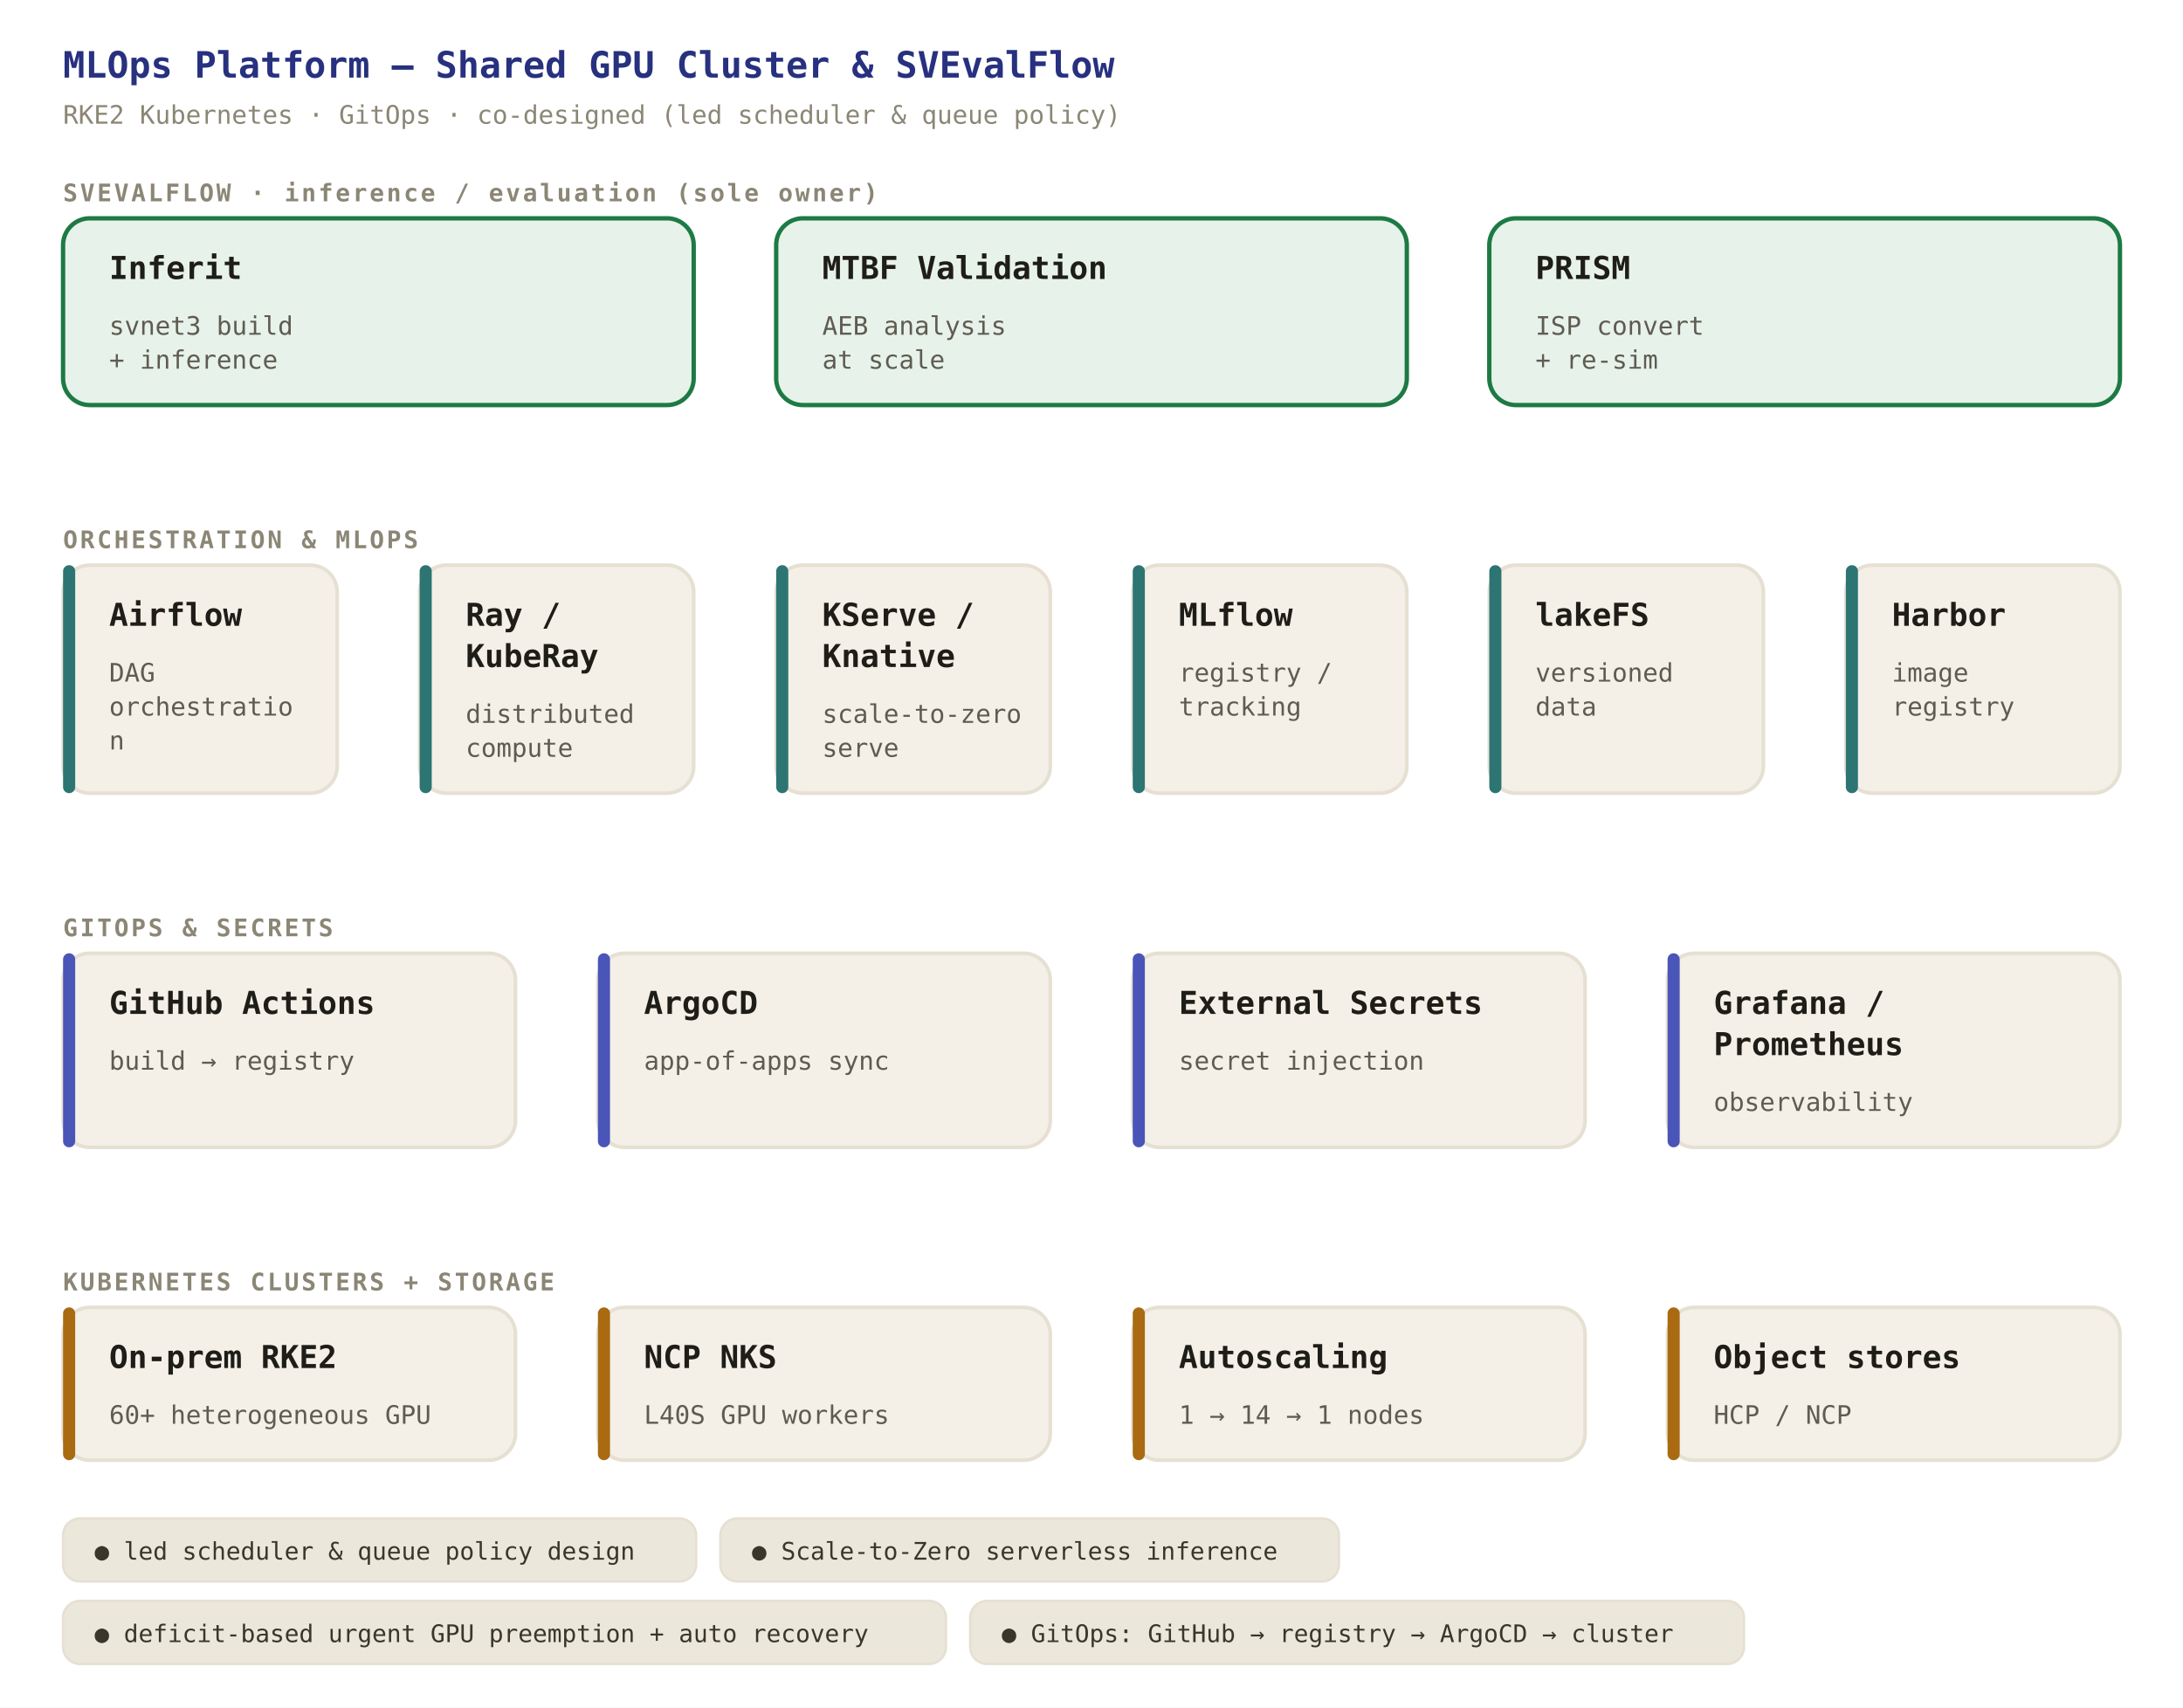
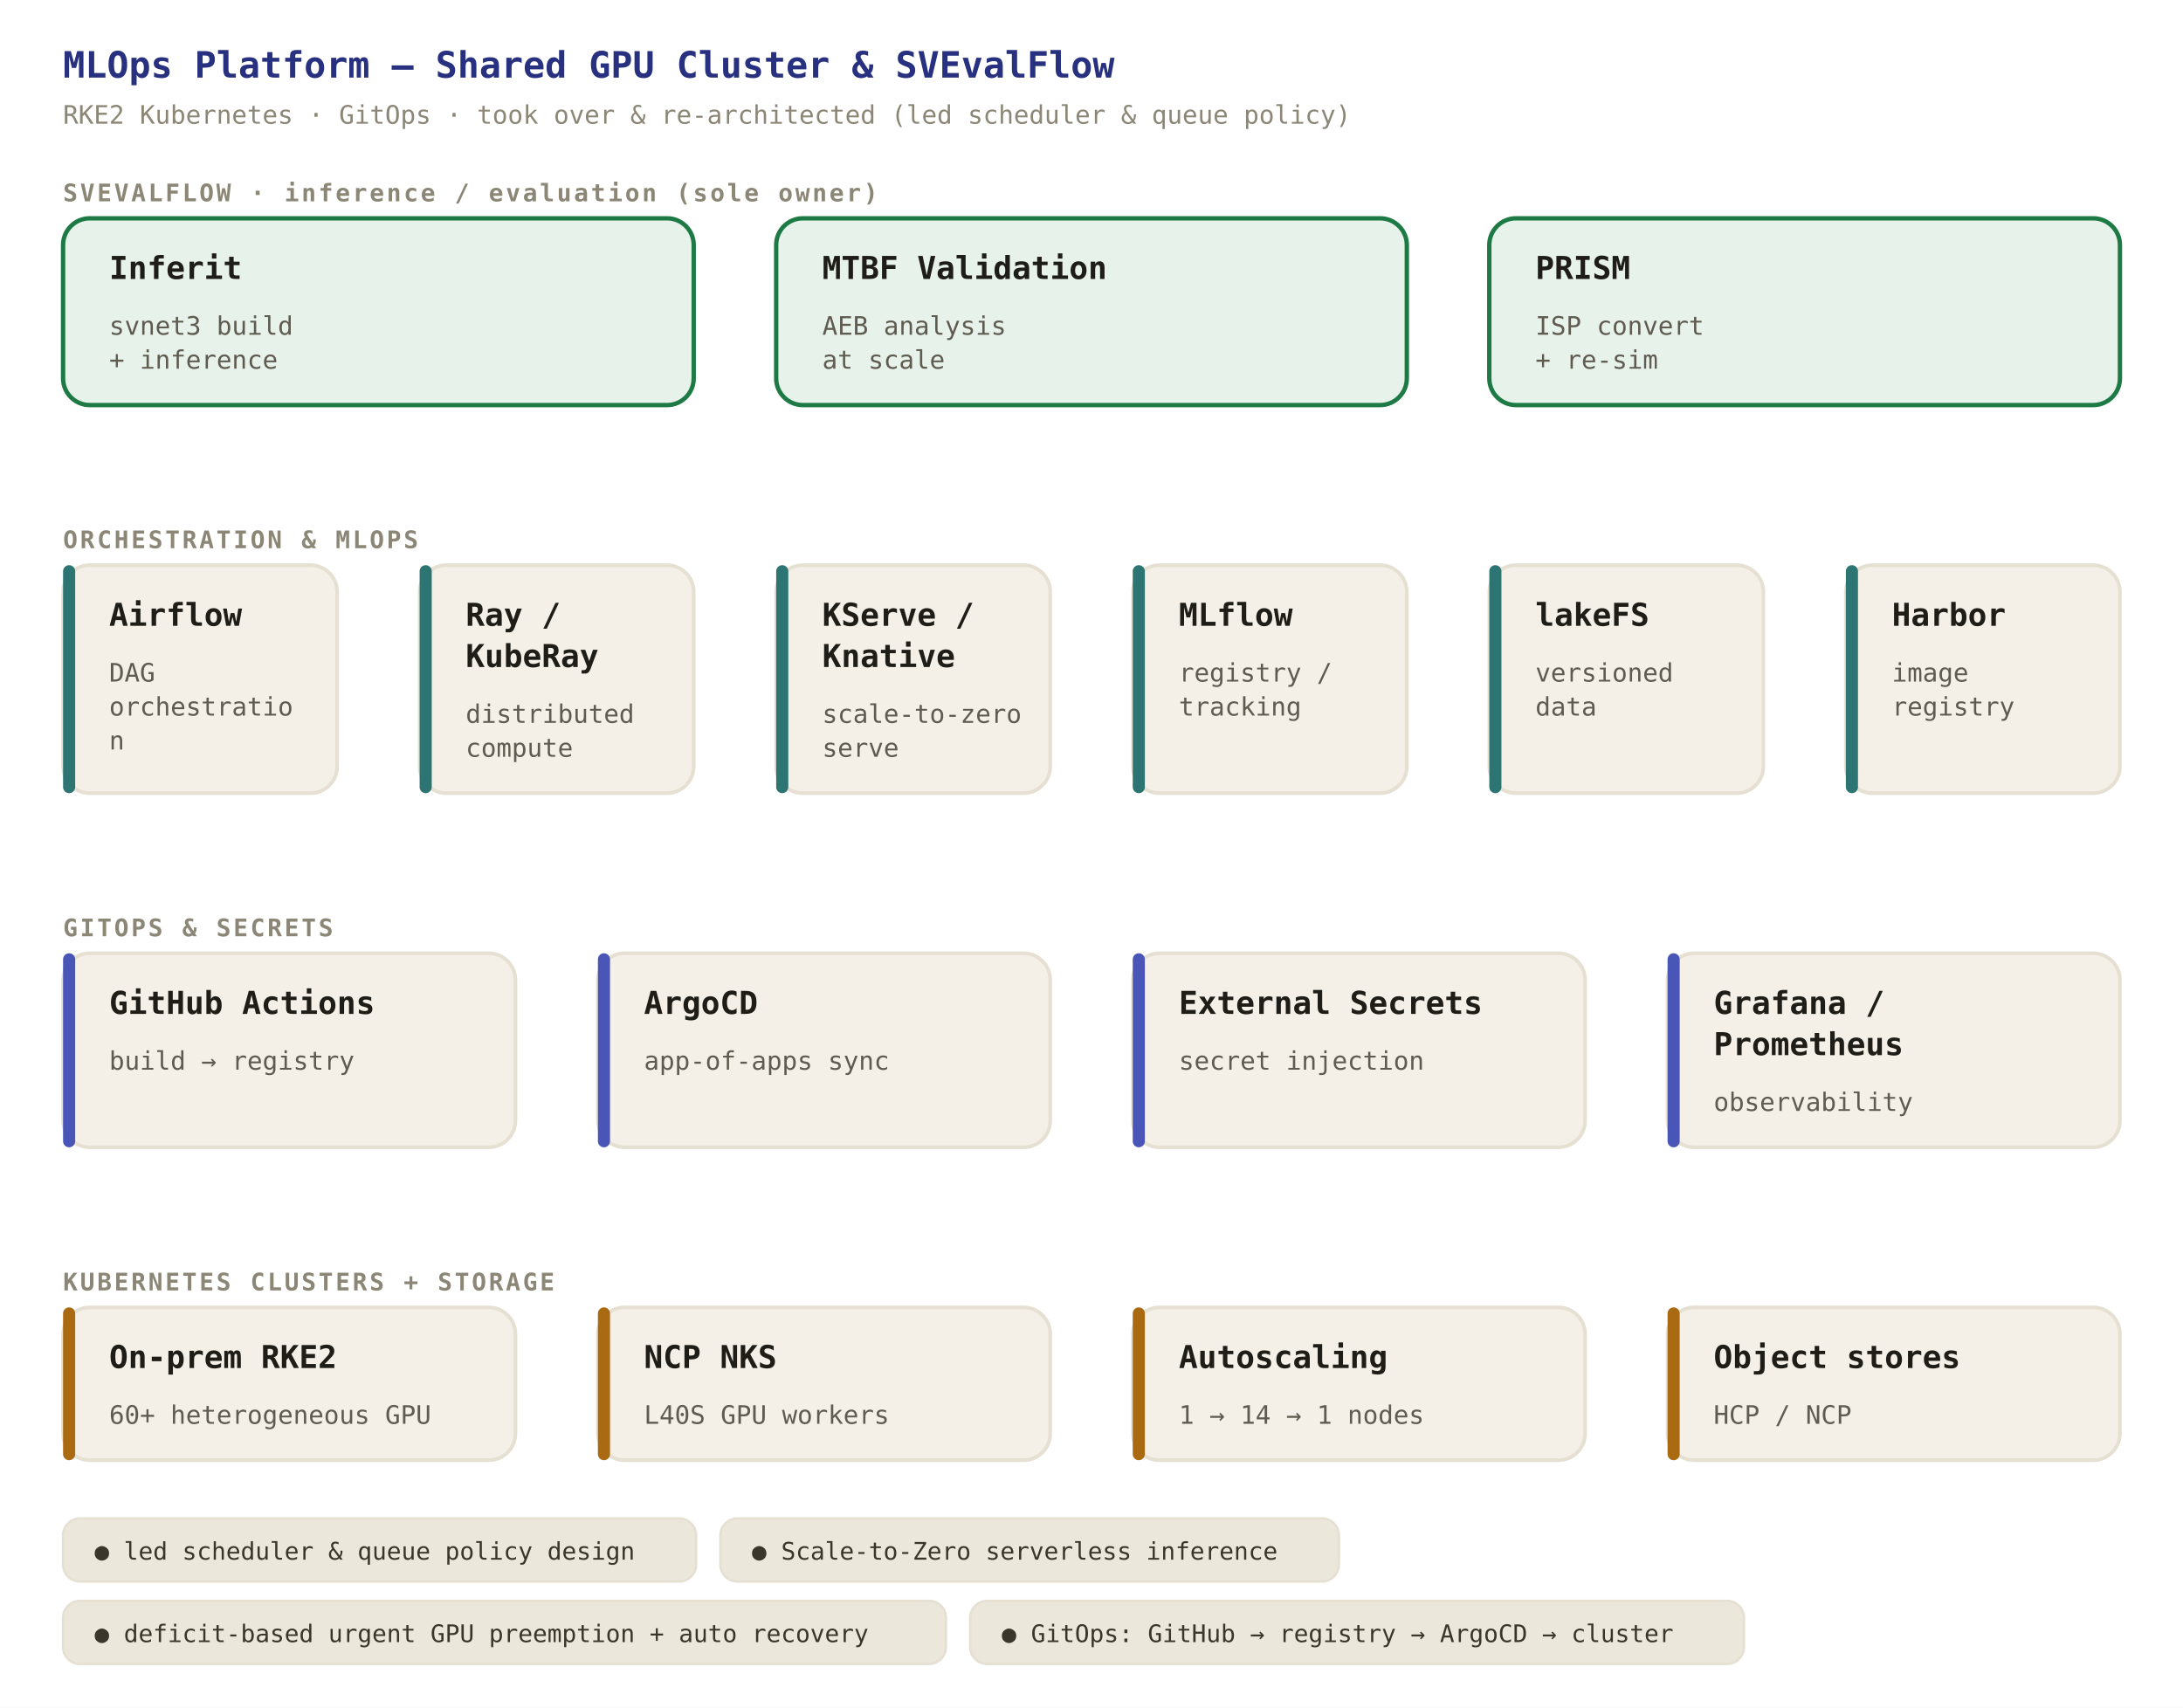
<svg xmlns="http://www.w3.org/2000/svg" viewBox="0 0 900 704" font-family="'IBM Plex Mono',ui-monospace,Menlo,monospace" role="img" aria-label="MLOps Platform — Shared GPU Cluster &amp; SVEvalFlow">
  <defs>
    <marker id="ah" viewBox="0 0 10 10" refX="8" refY="5" markerWidth="7" markerHeight="7" orient="auto-start-reverse">
      <path d="M0 0L10 5L0 10z" fill="#b3ab99" />
    </marker>
  </defs>
  <rect width="900" height="704" fill="#ffffff" />
  <text x="26" y="32" fill="#27317f" font-size="15" font-weight="700">MLOps Platform — Shared GPU Cluster &amp; SVEvalFlow</text>
-   <text x="26" y="51" fill="#8b8675" font-size="10.5">RKE2 Kubernetes · GitOps · co-designed (led scheduler &amp; queue policy)</text>
+   <text x="26" y="51" fill="#8b8675" font-size="10.5">RKE2 Kubernetes · GitOps · took over &amp; re-architected (led scheduler &amp; queue policy)</text>
  <text x="26" y="83" fill="#8b8675" font-size="10" font-weight="700" letter-spacing="1">SVEVALFLOW · inference / evaluation (sole owner)</text>
  <rect x="26" y="90" width="260" height="77" rx="11" fill="#e7f2eb" stroke="#1d7a44" stroke-width="1.8" />
  <text x="45" y="115" fill="#1f1d18" font-size="13" font-weight="700">Inferit</text>
  <text x="45" y="138" fill="#5f5b50" font-size="10.5">svnet3 build</text>
  <text x="45" y="152" fill="#5f5b50" font-size="10.5">+ inference</text>
  <rect x="320" y="90" width="260" height="77" rx="11" fill="#e7f2eb" stroke="#1d7a44" stroke-width="1.8" />
  <text x="339" y="115" fill="#1f1d18" font-size="13" font-weight="700">MTBF Validation</text>
  <text x="339" y="138" fill="#5f5b50" font-size="10.5">AEB analysis</text>
  <text x="339" y="152" fill="#5f5b50" font-size="10.5">at scale</text>
  <rect x="614" y="90" width="260" height="77" rx="11" fill="#e7f2eb" stroke="#1d7a44" stroke-width="1.8" />
  <text x="633" y="115" fill="#1f1d18" font-size="13" font-weight="700">PRISM</text>
  <text x="633" y="138" fill="#5f5b50" font-size="10.5">ISP convert</text>
  <text x="633" y="152" fill="#5f5b50" font-size="10.5">+ re-sim</text>
  <text x="26" y="226" fill="#8b8675" font-size="10" font-weight="700" letter-spacing="1">ORCHESTRATION &amp; MLOPS</text>
  <rect x="26" y="233" width="113" height="94" rx="11" fill="#f4f0e7" stroke="#e6e0d3" stroke-width="1.5" />
  <rect x="26" y="233" width="5" height="94" rx="2.5" fill="#2c7572" />
  <text x="45" y="258" fill="#1f1d18" font-size="13" font-weight="700">Airflow</text>
  <text x="45" y="281" fill="#5f5b50" font-size="10.5">DAG</text>
  <text x="45" y="295" fill="#5f5b50" font-size="10.5">orchestratio</text>
  <text x="45" y="309" fill="#5f5b50" font-size="10.5">n</text>
  <rect x="173" y="233" width="113" height="94" rx="11" fill="#f4f0e7" stroke="#e6e0d3" stroke-width="1.5" />
  <rect x="173" y="233" width="5" height="94" rx="2.5" fill="#2c7572" />
  <text x="192" y="258" fill="#1f1d18" font-size="13" font-weight="700">Ray /</text>
  <text x="192" y="275" fill="#1f1d18" font-size="13" font-weight="700">KubeRay</text>
  <text x="192" y="298" fill="#5f5b50" font-size="10.5">distributed</text>
  <text x="192" y="312" fill="#5f5b50" font-size="10.5">compute</text>
  <rect x="320" y="233" width="113" height="94" rx="11" fill="#f4f0e7" stroke="#e6e0d3" stroke-width="1.5" />
  <rect x="320" y="233" width="5" height="94" rx="2.5" fill="#2c7572" />
  <text x="339" y="258" fill="#1f1d18" font-size="13" font-weight="700">KServe /</text>
  <text x="339" y="275" fill="#1f1d18" font-size="13" font-weight="700">Knative</text>
  <text x="339" y="298" fill="#5f5b50" font-size="10.5">scale-to-zero</text>
  <text x="339" y="312" fill="#5f5b50" font-size="10.5">serve</text>
  <rect x="467" y="233" width="113" height="94" rx="11" fill="#f4f0e7" stroke="#e6e0d3" stroke-width="1.5" />
  <rect x="467" y="233" width="5" height="94" rx="2.5" fill="#2c7572" />
  <text x="486" y="258" fill="#1f1d18" font-size="13" font-weight="700">MLflow</text>
  <text x="486" y="281" fill="#5f5b50" font-size="10.5">registry /</text>
  <text x="486" y="295" fill="#5f5b50" font-size="10.5">tracking</text>
  <rect x="614" y="233" width="113" height="94" rx="11" fill="#f4f0e7" stroke="#e6e0d3" stroke-width="1.5" />
  <rect x="614" y="233" width="5" height="94" rx="2.5" fill="#2c7572" />
  <text x="633" y="258" fill="#1f1d18" font-size="13" font-weight="700">lakeFS</text>
  <text x="633" y="281" fill="#5f5b50" font-size="10.5">versioned</text>
  <text x="633" y="295" fill="#5f5b50" font-size="10.5">data</text>
  <rect x="761" y="233" width="113" height="94" rx="11" fill="#f4f0e7" stroke="#e6e0d3" stroke-width="1.5" />
  <rect x="761" y="233" width="5" height="94" rx="2.5" fill="#2c7572" />
  <text x="780" y="258" fill="#1f1d18" font-size="13" font-weight="700">Harbor</text>
  <text x="780" y="281" fill="#5f5b50" font-size="10.5">image</text>
  <text x="780" y="295" fill="#5f5b50" font-size="10.5">registry</text>
  <text x="26" y="386" fill="#8b8675" font-size="10" font-weight="700" letter-spacing="1">GITOPS &amp; SECRETS</text>
  <rect x="26" y="393" width="186.5" height="80" rx="11" fill="#f4f0e7" stroke="#e6e0d3" stroke-width="1.5" />
  <rect x="26" y="393" width="5" height="80" rx="2.5" fill="#4a55b8" />
  <text x="45" y="418" fill="#1f1d18" font-size="13" font-weight="700">GitHub Actions</text>
  <text x="45" y="441" fill="#5f5b50" font-size="10.5">build → registry</text>
  <rect x="246.5" y="393" width="186.5" height="80" rx="11" fill="#f4f0e7" stroke="#e6e0d3" stroke-width="1.5" />
  <rect x="246.5" y="393" width="5" height="80" rx="2.5" fill="#4a55b8" />
  <text x="265.5" y="418" fill="#1f1d18" font-size="13" font-weight="700">ArgoCD</text>
  <text x="265.5" y="441" fill="#5f5b50" font-size="10.5">app-of-apps sync</text>
  <rect x="467" y="393" width="186.5" height="80" rx="11" fill="#f4f0e7" stroke="#e6e0d3" stroke-width="1.5" />
  <rect x="467" y="393" width="5" height="80" rx="2.5" fill="#4a55b8" />
  <text x="486" y="418" fill="#1f1d18" font-size="13" font-weight="700">External Secrets</text>
  <text x="486" y="441" fill="#5f5b50" font-size="10.5">secret injection</text>
  <rect x="687.5" y="393" width="186.5" height="80" rx="11" fill="#f4f0e7" stroke="#e6e0d3" stroke-width="1.5" />
  <rect x="687.5" y="393" width="5" height="80" rx="2.5" fill="#4a55b8" />
  <text x="706.5" y="418" fill="#1f1d18" font-size="13" font-weight="700">Grafana /</text>
  <text x="706.5" y="435" fill="#1f1d18" font-size="13" font-weight="700">Prometheus</text>
  <text x="706.5" y="458" fill="#5f5b50" font-size="10.5">observability</text>
  <text x="26" y="532" fill="#8b8675" font-size="10" font-weight="700" letter-spacing="1">KUBERNETES CLUSTERS + STORAGE</text>
  <rect x="26" y="539" width="186.5" height="63" rx="11" fill="#f4f0e7" stroke="#e6e0d3" stroke-width="1.5" />
  <rect x="26" y="539" width="5" height="63" rx="2.5" fill="#a96a12" />
  <text x="45" y="564" fill="#1f1d18" font-size="13" font-weight="700">On-prem RKE2</text>
  <text x="45" y="587" fill="#5f5b50" font-size="10.5">60+ heterogeneous GPU</text>
  <rect x="246.5" y="539" width="186.5" height="63" rx="11" fill="#f4f0e7" stroke="#e6e0d3" stroke-width="1.5" />
  <rect x="246.5" y="539" width="5" height="63" rx="2.5" fill="#a96a12" />
  <text x="265.5" y="564" fill="#1f1d18" font-size="13" font-weight="700">NCP NKS</text>
  <text x="265.5" y="587" fill="#5f5b50" font-size="10.5">L40S GPU workers</text>
  <rect x="467" y="539" width="186.5" height="63" rx="11" fill="#f4f0e7" stroke="#e6e0d3" stroke-width="1.5" />
  <rect x="467" y="539" width="5" height="63" rx="2.5" fill="#a96a12" />
  <text x="486" y="564" fill="#1f1d18" font-size="13" font-weight="700">Autoscaling</text>
  <text x="486" y="587" fill="#5f5b50" font-size="10.5">1 → 14 → 1 nodes</text>
  <rect x="687.5" y="539" width="186.5" height="63" rx="11" fill="#f4f0e7" stroke="#e6e0d3" stroke-width="1.5" />
  <rect x="687.5" y="539" width="5" height="63" rx="2.5" fill="#a96a12" />
  <text x="706.5" y="564" fill="#1f1d18" font-size="13" font-weight="700">Object stores</text>
  <text x="706.5" y="587" fill="#5f5b50" font-size="10.5">HCP / NCP</text>
  <rect x="26" y="626" width="261" height="26" rx="7" fill="#ece7db" stroke="#e6e0d3" stroke-width="1" />
  <text x="39" y="643" fill="#3a362c" font-size="10">● led scheduler &amp; queue policy design</text>
  <rect x="297" y="626" width="255" height="26" rx="7" fill="#ece7db" stroke="#e6e0d3" stroke-width="1" />
  <text x="310" y="643" fill="#3a362c" font-size="10">● Scale-to-Zero serverless inference</text>
  <rect x="26" y="660" width="364" height="26" rx="7" fill="#ece7db" stroke="#e6e0d3" stroke-width="1" />
  <text x="39" y="677" fill="#3a362c" font-size="10">● deficit-based urgent GPU preemption + auto recovery</text>
  <rect x="400" y="660" width="319" height="26" rx="7" fill="#ece7db" stroke="#e6e0d3" stroke-width="1" />
  <text x="413" y="677" fill="#3a362c" font-size="10">● GitOps: GitHub → registry → ArgoCD → cluster</text>
</svg>
